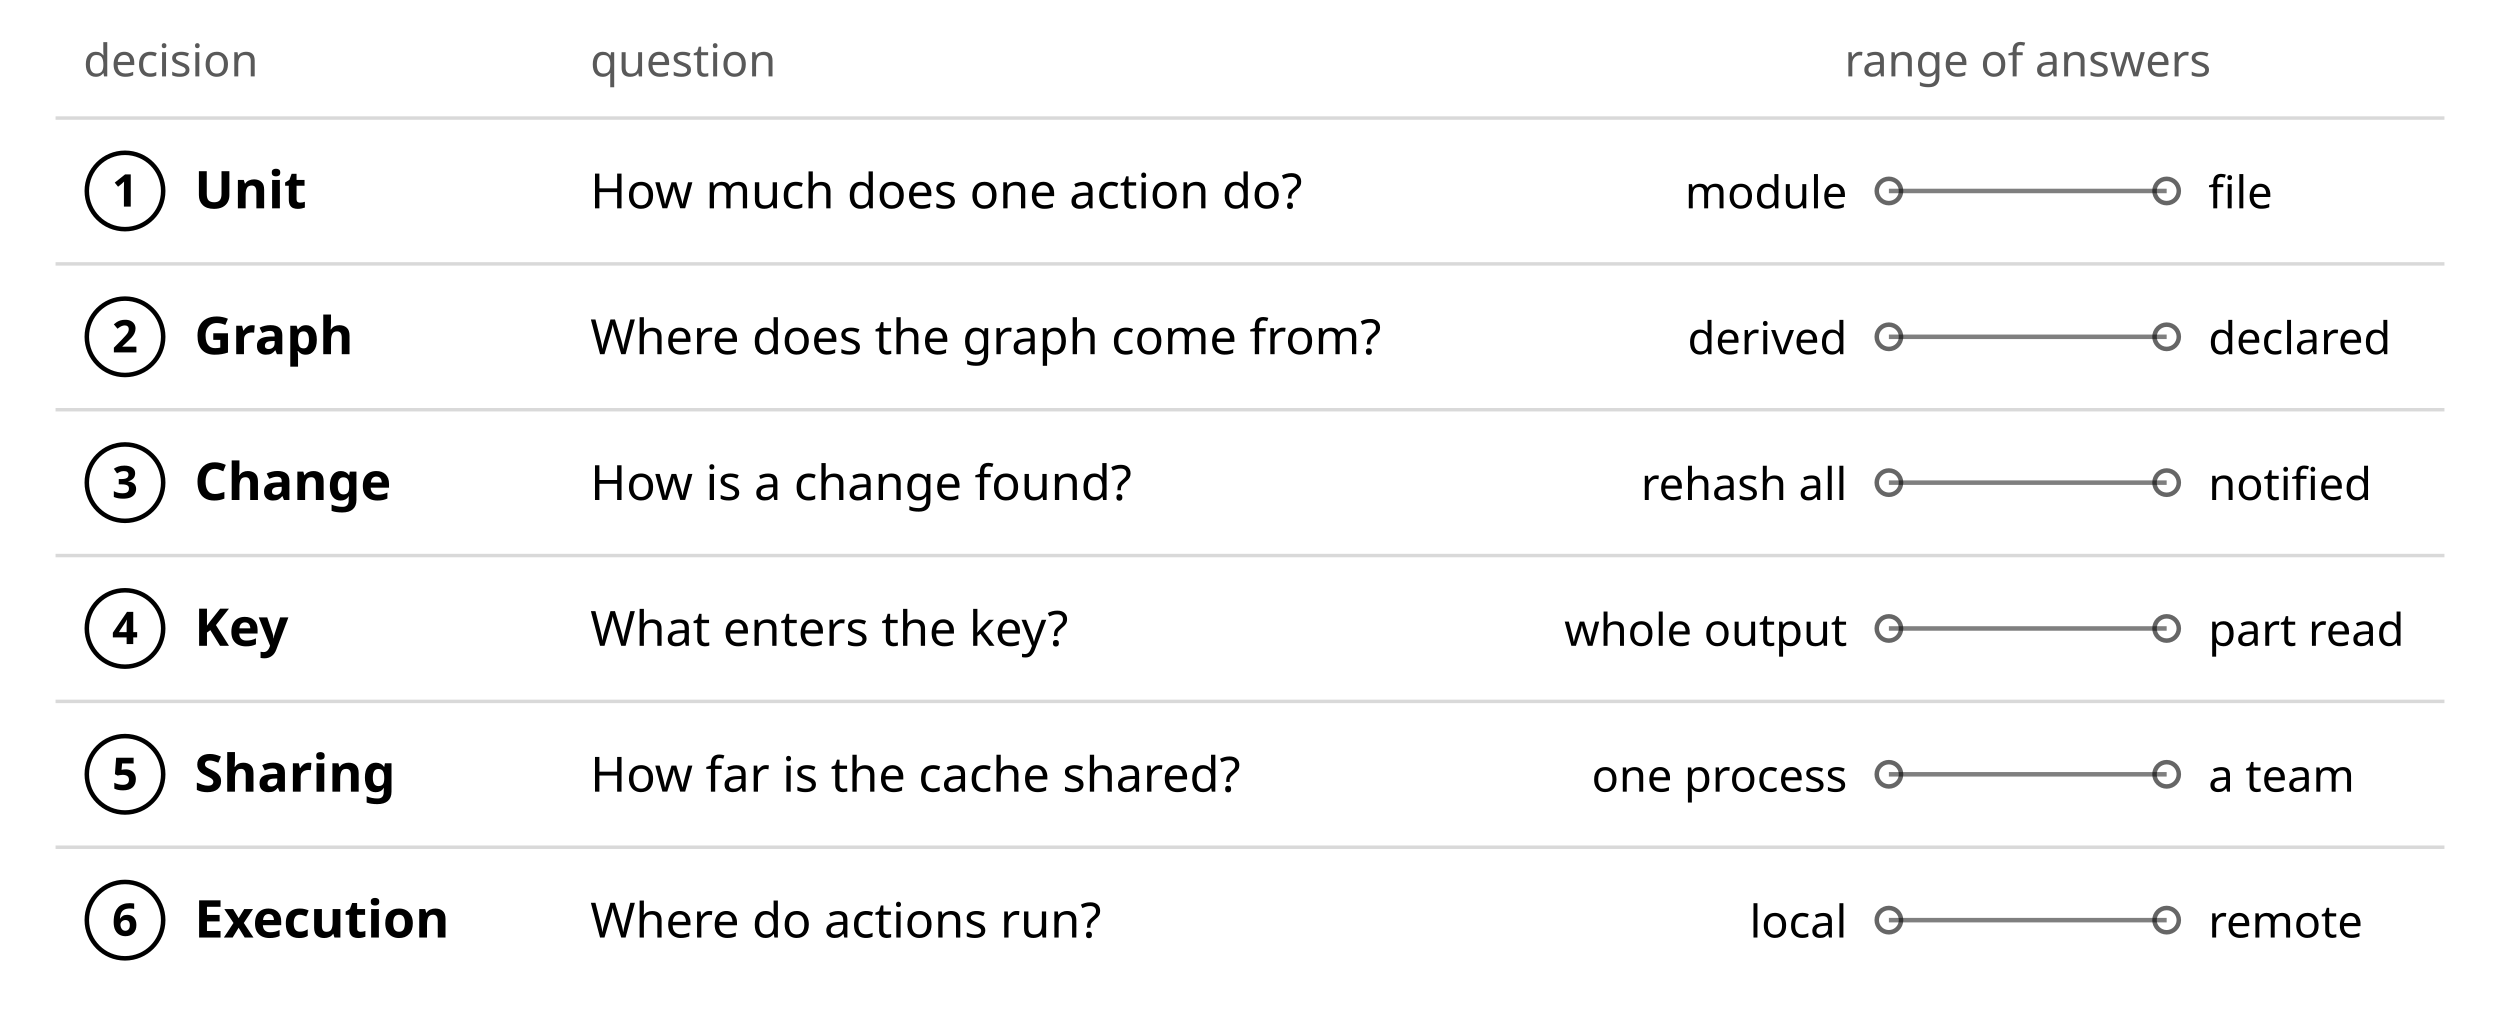
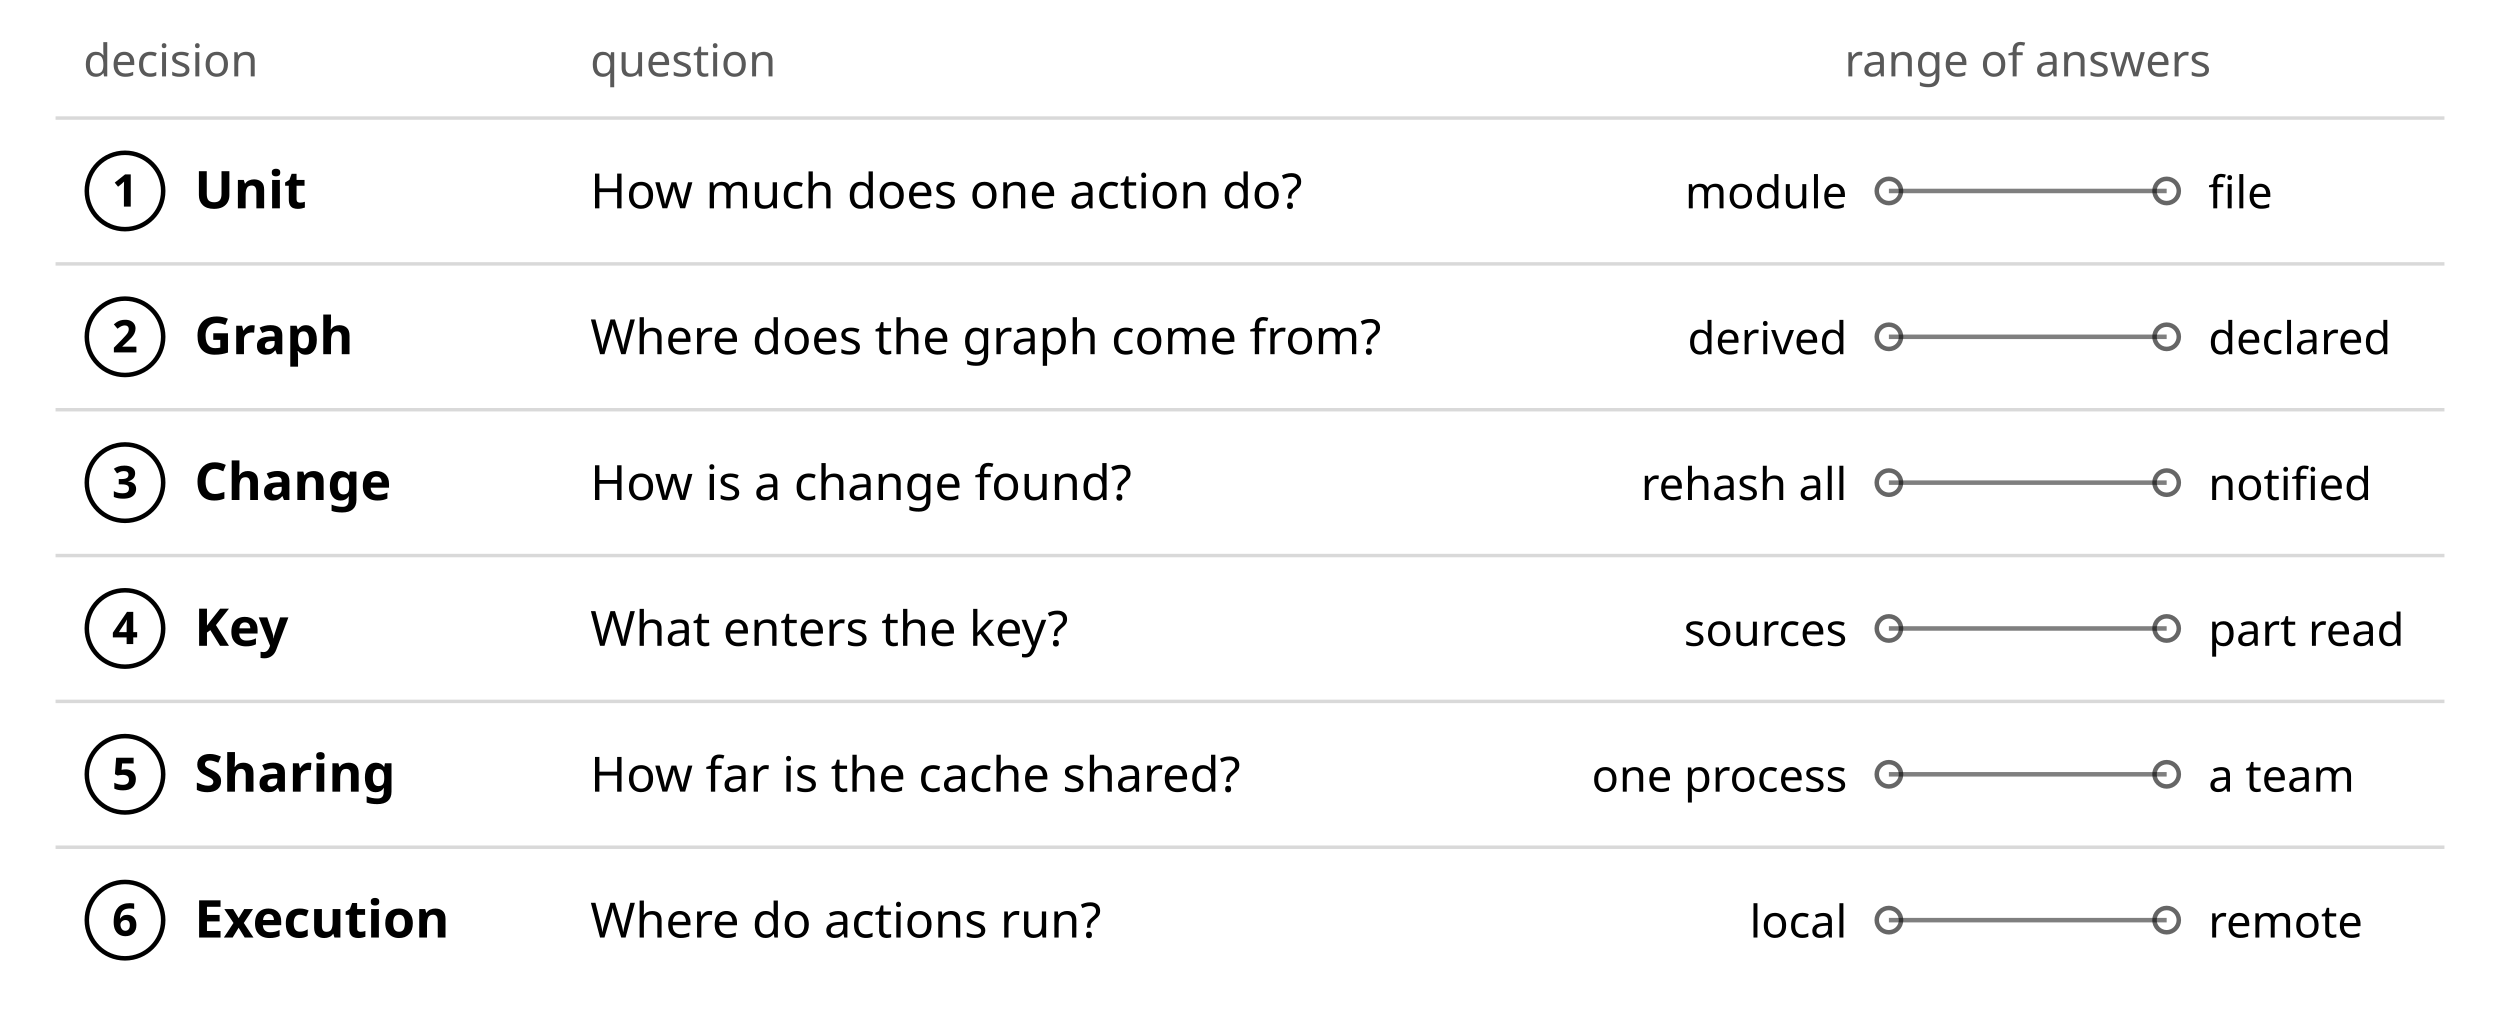
<svg xmlns="http://www.w3.org/2000/svg" viewBox="0 0 720 296" role="img" aria-labelledby="f13-title">
  <style>
    .f13 { font-family: ui-sans-serif, system-ui, sans-serif; font-size: 14px; fill: currentColor; }
    .f13-head { font-size: 13px; fill-opacity: .65; }
    .f13-label { font-size: 15px; font-weight: 600; }
    .f13-num { font-size: 13px; font-weight: 600; }
    .f13-end { font-size: 13px; }
    .f13-circle { fill: none; stroke: currentColor; stroke-width: 1.3; }
    .f13-rule { stroke: currentColor; stroke-opacity: .15; stroke-width: 1; }
    .f13-dial { stroke: currentColor; stroke-opacity: .5; stroke-width: 1.3; }
    .f13-stop { fill: none; stroke: currentColor; stroke-opacity: .6; stroke-width: 1.3; }
  </style>
  <g class="f13">
    <text class="f13-head" x="24" y="22">decision</text>
    <text class="f13-head" x="170" y="22">question</text>
    <text class="f13-head" x="584" y="22" text-anchor="middle">range of answers</text>
    <line class="f13-rule" x1="16" y1="34" x2="704" y2="34" />
    <g transform="translate(0,34)">
      <circle class="f13-circle" cx="36" cy="21" r="11" />
      <text class="f13-num" x="36" y="25.5" text-anchor="middle">1</text>
      <text class="f13-label" x="56" y="26">Unit</text>
      <text x="170" y="26">How much does one action do?</text>
      <text class="f13-end" x="532" y="26" text-anchor="end">module</text>
      <line class="f13-dial" x1="544" y1="21" x2="624" y2="21" />
      <circle class="f13-stop" cx="544" cy="21" r="3.5" />
      <circle class="f13-stop" cx="624" cy="21" r="3.5" />
      <text class="f13-end" x="636" y="26">file</text>
      <line class="f13-rule" x1="16" y1="42" x2="704" y2="42" />
    </g>
    <g transform="translate(0,76)">
      <circle class="f13-circle" cx="36" cy="21" r="11" />
      <text class="f13-num" x="36" y="25.5" text-anchor="middle">2</text>
      <text class="f13-label" x="56" y="26">Graph</text>
      <text x="170" y="26">Where does the graph come from?</text>
      <text class="f13-end" x="532" y="26" text-anchor="end">derived</text>
      <line class="f13-dial" x1="544" y1="21" x2="624" y2="21" />
      <circle class="f13-stop" cx="544" cy="21" r="3.5" />
      <circle class="f13-stop" cx="624" cy="21" r="3.5" />
      <text class="f13-end" x="636" y="26">declared</text>
      <line class="f13-rule" x1="16" y1="42" x2="704" y2="42" />
    </g>
    <g transform="translate(0,118)">
      <circle class="f13-circle" cx="36" cy="21" r="11" />
      <text class="f13-num" x="36" y="25.5" text-anchor="middle">3</text>
      <text class="f13-label" x="56" y="26">Change</text>
      <text x="170" y="26">How is a change found?</text>
      <text class="f13-end" x="532" y="26" text-anchor="end">rehash all</text>
      <line class="f13-dial" x1="544" y1="21" x2="624" y2="21" />
      <circle class="f13-stop" cx="544" cy="21" r="3.5" />
      <circle class="f13-stop" cx="624" cy="21" r="3.5" />
      <text class="f13-end" x="636" y="26">notified</text>
      <line class="f13-rule" x1="16" y1="42" x2="704" y2="42" />
    </g>
    <g transform="translate(0,160)">
      <circle class="f13-circle" cx="36" cy="21" r="11" />
      <text class="f13-num" x="36" y="25.5" text-anchor="middle">4</text>
      <text class="f13-label" x="56" y="26">Key</text>
      <text x="170" y="26">What enters the key?</text>
-       <text class="f13-end" x="532" y="26" text-anchor="end">whole output</text>
+       <text class="f13-end" x="532" y="26" text-anchor="end">sources</text>
      <line class="f13-dial" x1="544" y1="21" x2="624" y2="21" />
      <circle class="f13-stop" cx="544" cy="21" r="3.5" />
      <circle class="f13-stop" cx="624" cy="21" r="3.5" />
      <text class="f13-end" x="636" y="26">part read</text>
      <line class="f13-rule" x1="16" y1="42" x2="704" y2="42" />
    </g>
    <g transform="translate(0,202)">
      <circle class="f13-circle" cx="36" cy="21" r="11" />
      <text class="f13-num" x="36" y="25.5" text-anchor="middle">5</text>
      <text class="f13-label" x="56" y="26">Sharing</text>
      <text x="170" y="26">How far is the cache shared?</text>
      <text class="f13-end" x="532" y="26" text-anchor="end">one process</text>
      <line class="f13-dial" x1="544" y1="21" x2="624" y2="21" />
      <circle class="f13-stop" cx="544" cy="21" r="3.5" />
      <circle class="f13-stop" cx="624" cy="21" r="3.5" />
      <text class="f13-end" x="636" y="26">a team</text>
      <line class="f13-rule" x1="16" y1="42" x2="704" y2="42" />
    </g>
    <g transform="translate(0,244)">
      <circle class="f13-circle" cx="36" cy="21" r="11" />
      <text class="f13-num" x="36" y="25.5" text-anchor="middle">6</text>
      <text class="f13-label" x="56" y="26">Execution</text>
      <text x="170" y="26">Where do actions run?</text>
      <text class="f13-end" x="532" y="26" text-anchor="end">local</text>
      <line class="f13-dial" x1="544" y1="21" x2="624" y2="21" />
      <circle class="f13-stop" cx="544" cy="21" r="3.5" />
      <circle class="f13-stop" cx="624" cy="21" r="3.5" />
      <text class="f13-end" x="636" y="26">remote</text>
    </g>
  </g>
</svg>
